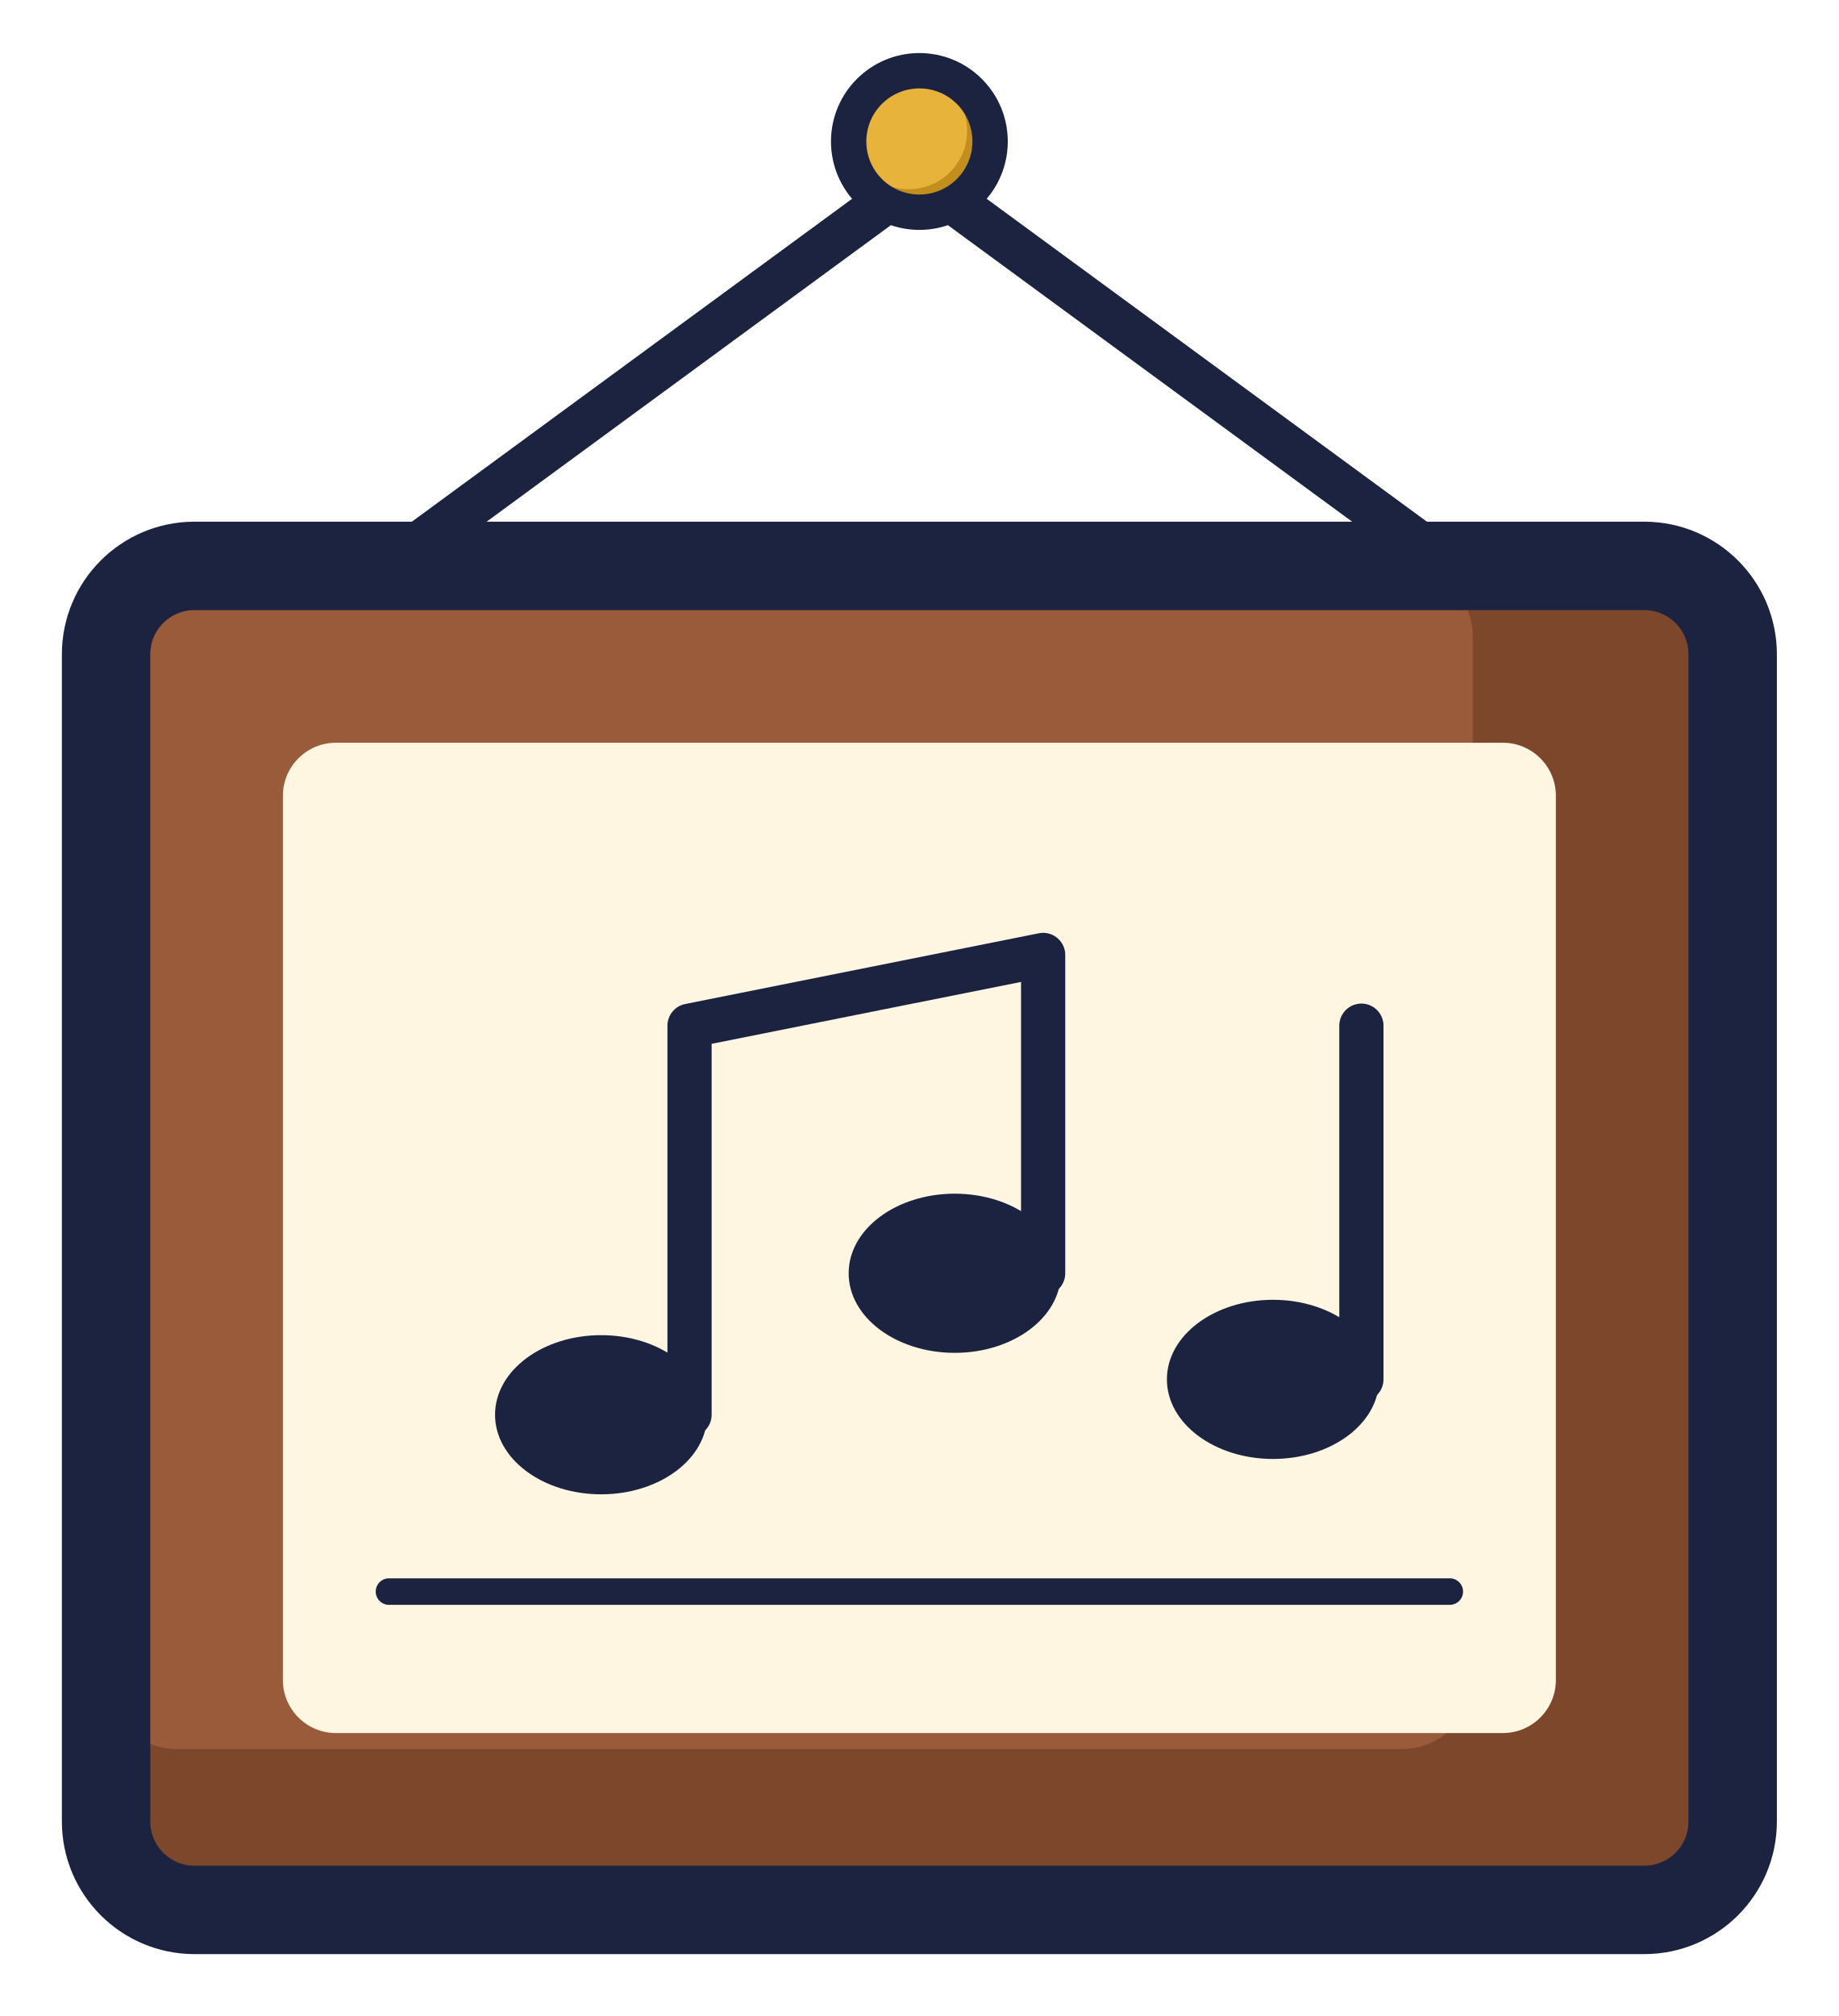
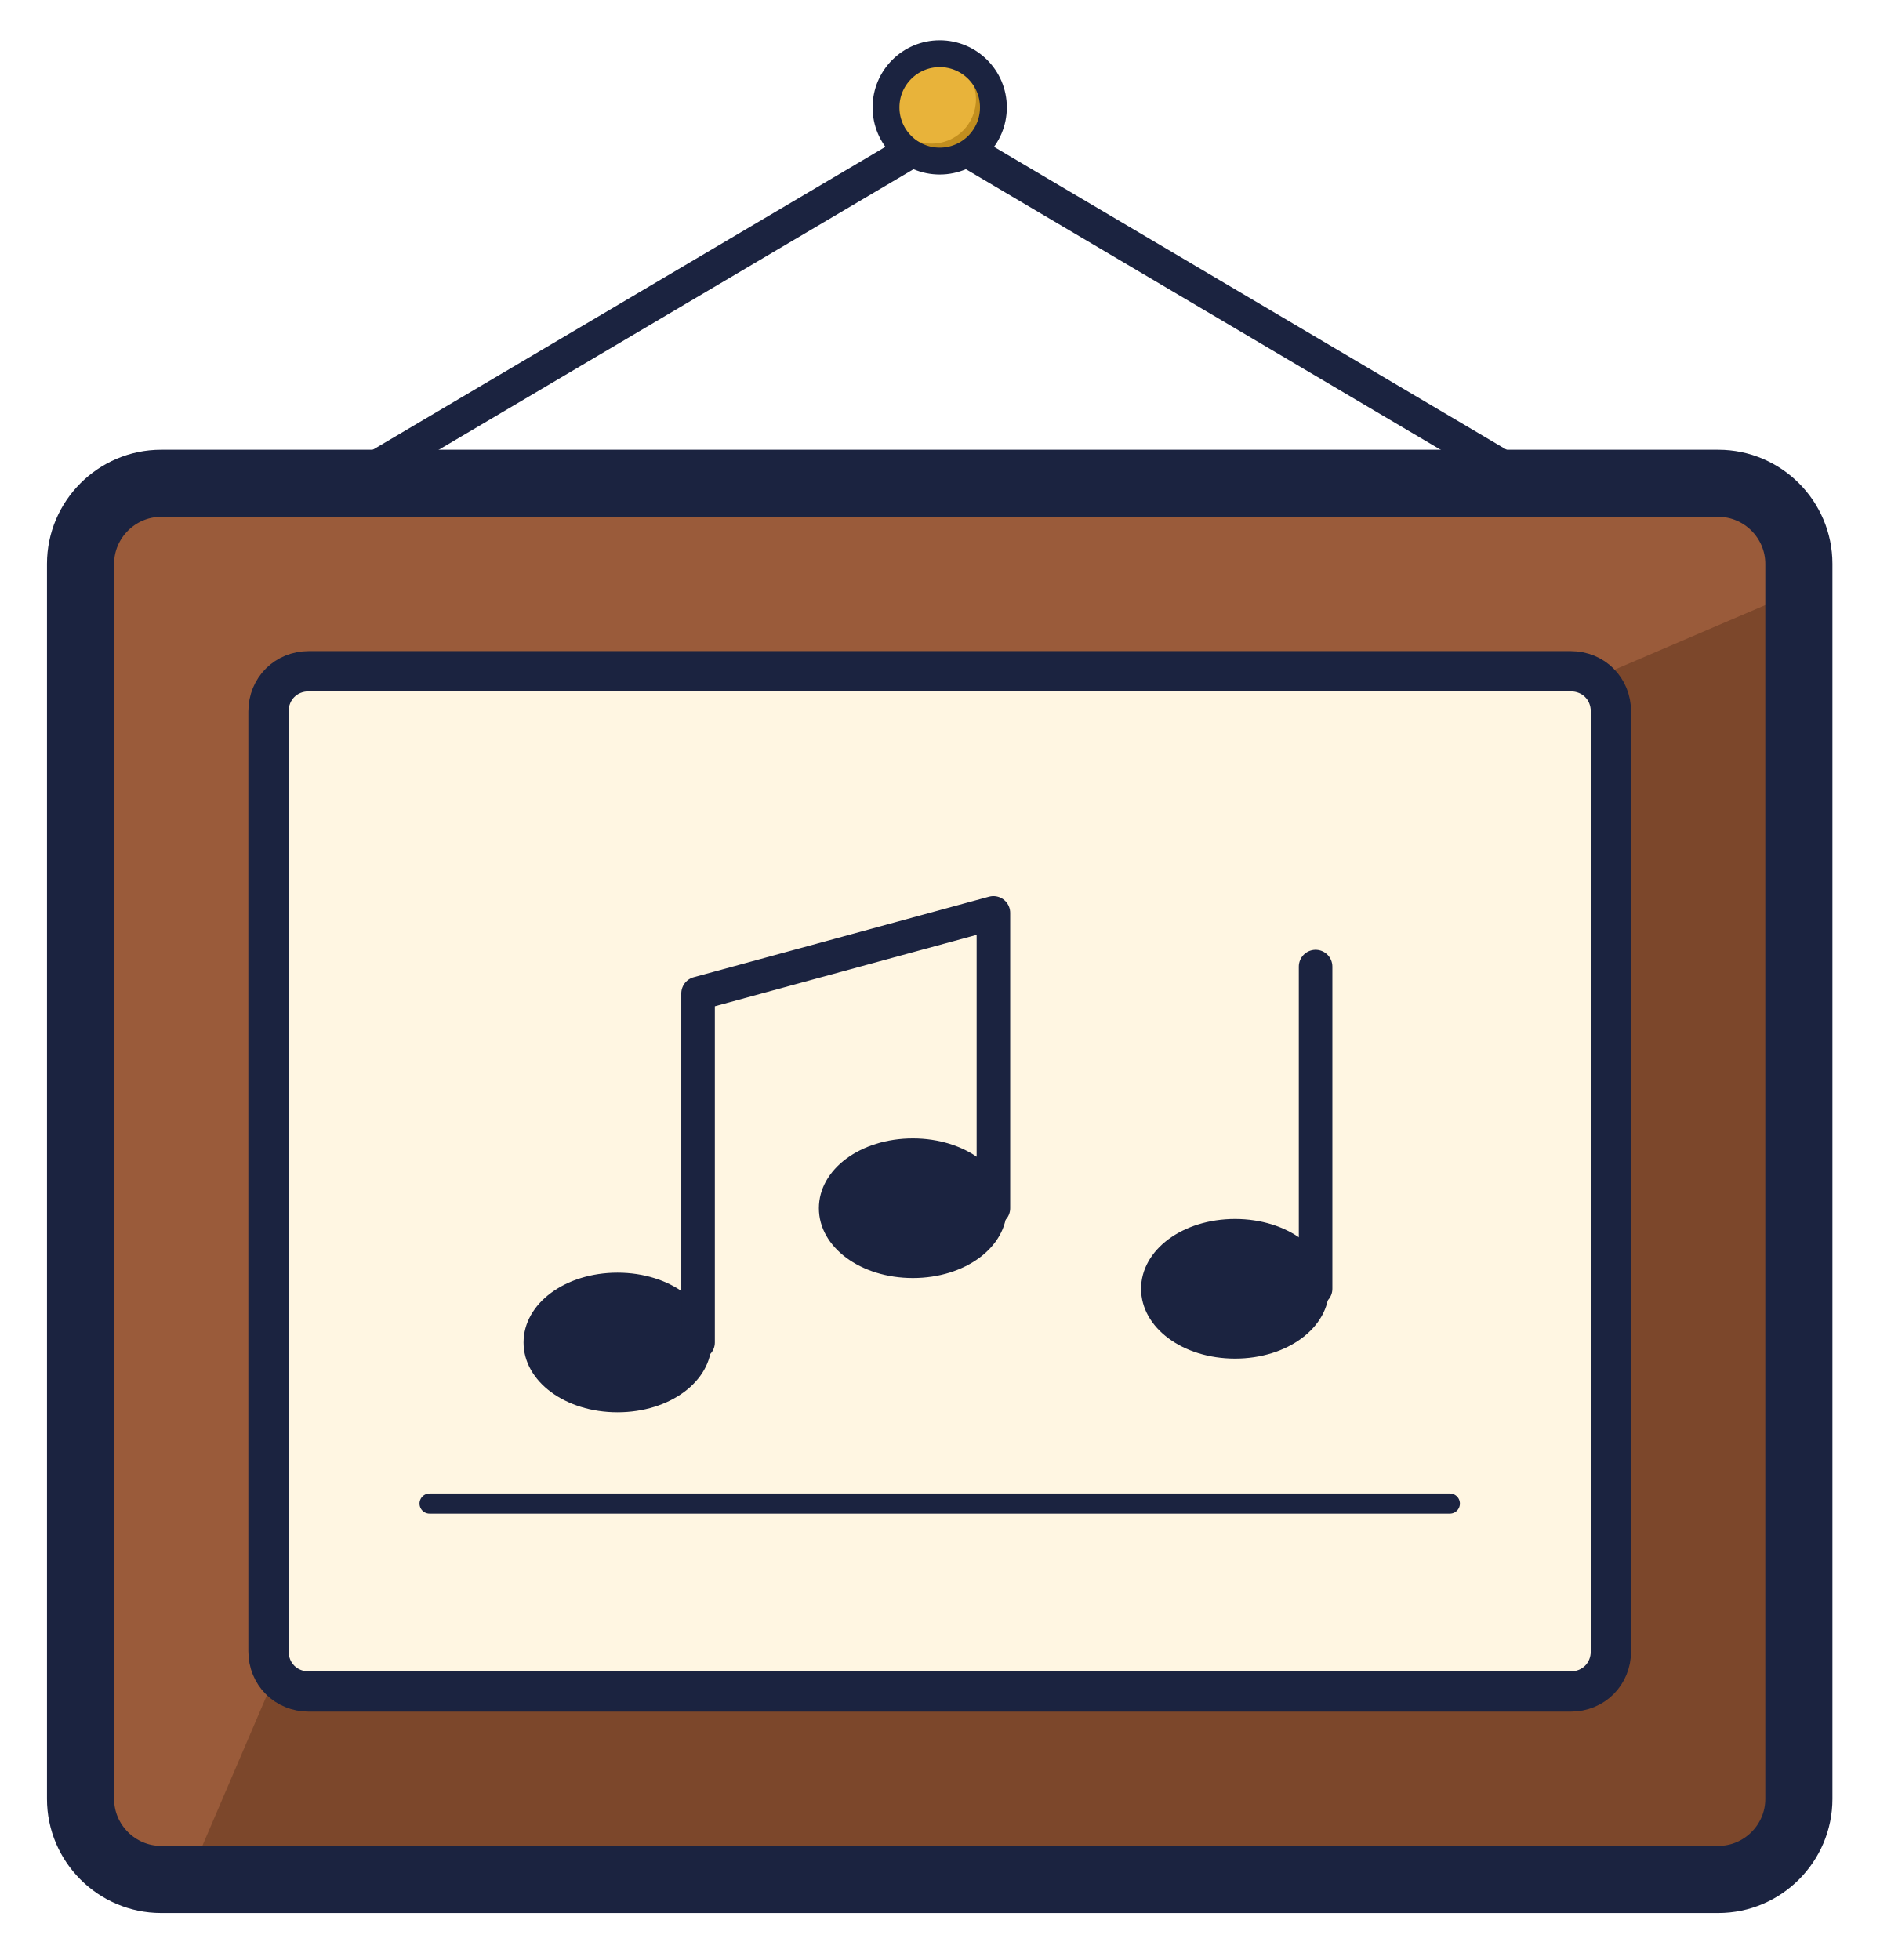
- <svg xmlns="http://www.w3.org/2000/svg" width="104" height="114" viewBox="0 0 104 114">
-   <path d="M22 32L52 10L82 32" fill="none" stroke="#1B2340" stroke-width="2.5" stroke-linejoin="round" stroke-linecap="round" />
-   <ellipse cx="52" cy="8" rx="4" ry="4" fill="#C28E1E" />
-   <ellipse cx="51.4" cy="7.4" rx="3.3" ry="3.3" fill="#E8B33A" />
-   <ellipse cx="52" cy="8" rx="4" ry="4" fill="none" stroke="#1B2340" stroke-width="2" stroke-linejoin="round" />
-   <rect x="6" y="32" width="92" height="76" rx="5" fill="#7C472B" />
-   <rect x="6" y="32" width="77.3" height="66.9" rx="4" fill="#9A5B3A" />
-   <rect x="6" y="32" width="92" height="76" rx="5" fill="none" stroke="#1B2340" stroke-width="5" stroke-linejoin="round" />
-   <rect x="16" y="42" width="72" height="56" rx="3" fill="#FFF6E2" />
-   <path d="M40 80C40 82.5 37.3 84.5 34 84.5C30.7 84.5 28 82.5 28 80C28 77.5 30.7 75.5 34 75.5C37.3 75.5 40 77.5 40 80ZM60 72C60 74.5 57.3 76.5 54 76.5C50.7 76.5 48 74.5 48 72C48 69.5 50.7 67.5 54 67.5C57.3 67.5 60 69.5 60 72ZM78 78C78 80.5 75.3 82.5 72 82.5C68.7 82.5 66 80.5 66 78C66 75.5 68.7 73.5 72 73.5C75.3 73.5 78 75.5 78 78Z" fill="#1B2340" />
-   <path d="M39 80L39 58L59 54L59 72M77 78L77 58" fill="none" stroke="#1B2340" stroke-width="2.5" stroke-linejoin="round" stroke-linecap="round" />
-   <path d="M22 90L82 90" fill="none" stroke="#1B2340" stroke-width="1.5" stroke-linejoin="round" stroke-linecap="round" />
+ <svg xmlns="http://www.w3.org/2000/svg" width="140" height="146" viewBox="0 0 140 146">
+   <path d="M26 36L70 10L114 36" fill="none" stroke="#1B2340" stroke-width="2.5" stroke-linejoin="round" stroke-linecap="round" />
+   <ellipse cx="70" cy="8" rx="4" ry="4" fill="#C28E1E" />
+   <ellipse cx="69.4" cy="7.4" rx="3.3" ry="3.3" fill="#E8B33A" />
+   <ellipse cx="70" cy="8" rx="4" ry="4" fill="none" stroke="#1B2340" stroke-width="2" stroke-linejoin="round" />
+   <path d="M12 36L128 36C131.3 36 134 38.7 134 42L134 134C134 137.3 131.3 140 128 140L12 140C8.7 140 6 137.3 6 134L6 42C6 38.7 8.7 36 12 36ZM23 50L117 50C118.7 50 120 51.3 120 53L120 123C120 124.7 118.7 126 117 126L23 126C21.3 126 20 124.7 20 123L20 53C20 51.3 21.3 50 23 50Z" fill="#9A5B3A" fill-rule="evenodd" />
+   <path d="M134 44L134 134Q134 140 128 140L14 140L20 126L120 126L120 50Z" fill="#7C472B" />
+   <rect x="20" y="50" width="100" height="76" rx="3" fill="#FFF6E2" />
+   <path d="M53 100C53 102.9 49.9 105.2 46 105.2C42.1 105.2 39 102.9 39 100C39 97.1 42.1 94.8 46 94.8C49.9 94.8 53 97.1 53 100ZM75 90C75 92.9 71.9 95.2 68 95.2C64.1 95.2 61 92.9 61 90C61 87.1 64.1 84.8 68 84.8C71.9 84.8 75 87.1 75 90ZM99 96C99 98.9 95.9 101.2 92 101.2C88.1 101.2 85 98.9 85 96C85 93.1 88.1 90.8 92 90.8C95.9 90.8 99 93.1 99 96Z" fill="#1B2340" />
+   <path d="M52 100L52 74L74 68L74 90M98 96L98 72" fill="none" stroke="#1B2340" stroke-width="2.5" stroke-linejoin="round" stroke-linecap="round" />
+   <path d="M32 112L108 112" fill="none" stroke="#1B2340" stroke-width="1.5" stroke-linejoin="round" stroke-linecap="round" />
+   <path d="M12 36L128 36C131.3 36 134 38.7 134 42L134 134C134 137.3 131.3 140 128 140L12 140C8.7 140 6 137.3 6 134L6 42C6 38.7 8.7 36 12 36Z" fill="none" stroke="#1B2340" stroke-width="5" stroke-linejoin="round" stroke-linecap="round" />
+   <path d="M23 50L117 50C118.7 50 120 51.3 120 53L120 123C120 124.7 118.7 126 117 126L23 126C21.3 126 20 124.7 20 123L20 53C20 51.3 21.3 50 23 50Z" fill="none" stroke="#1B2340" stroke-width="3" stroke-linejoin="round" stroke-linecap="round" />
</svg>
